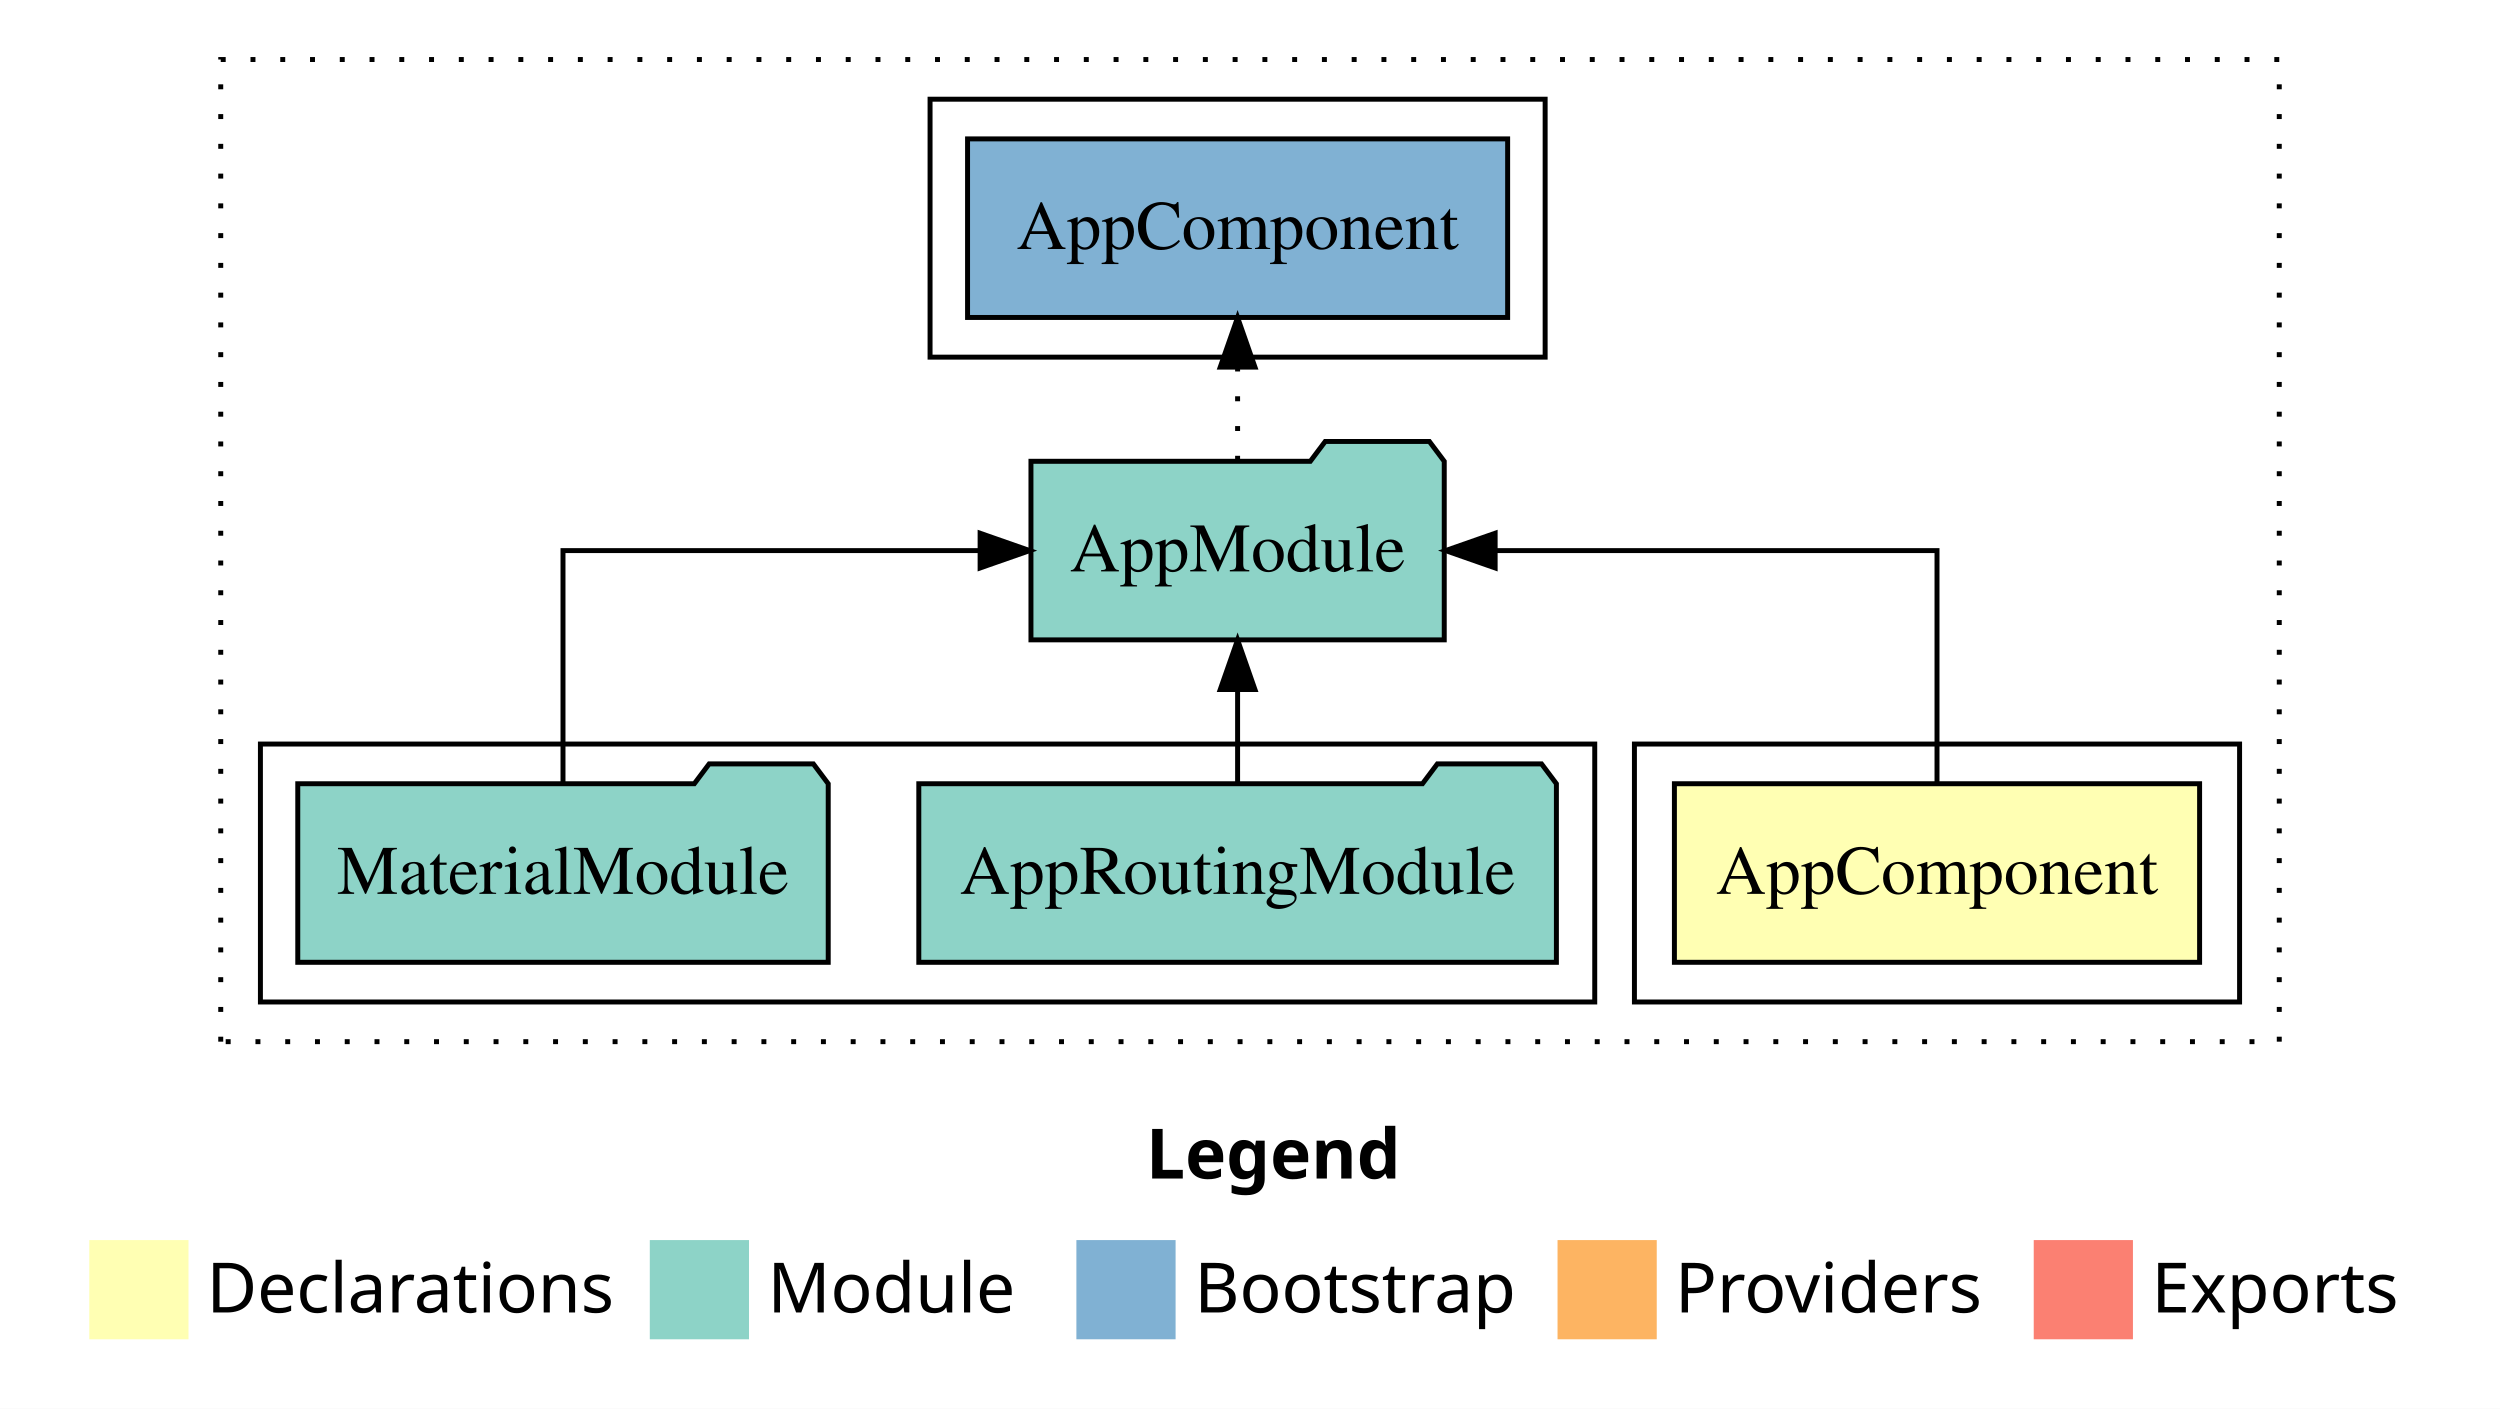
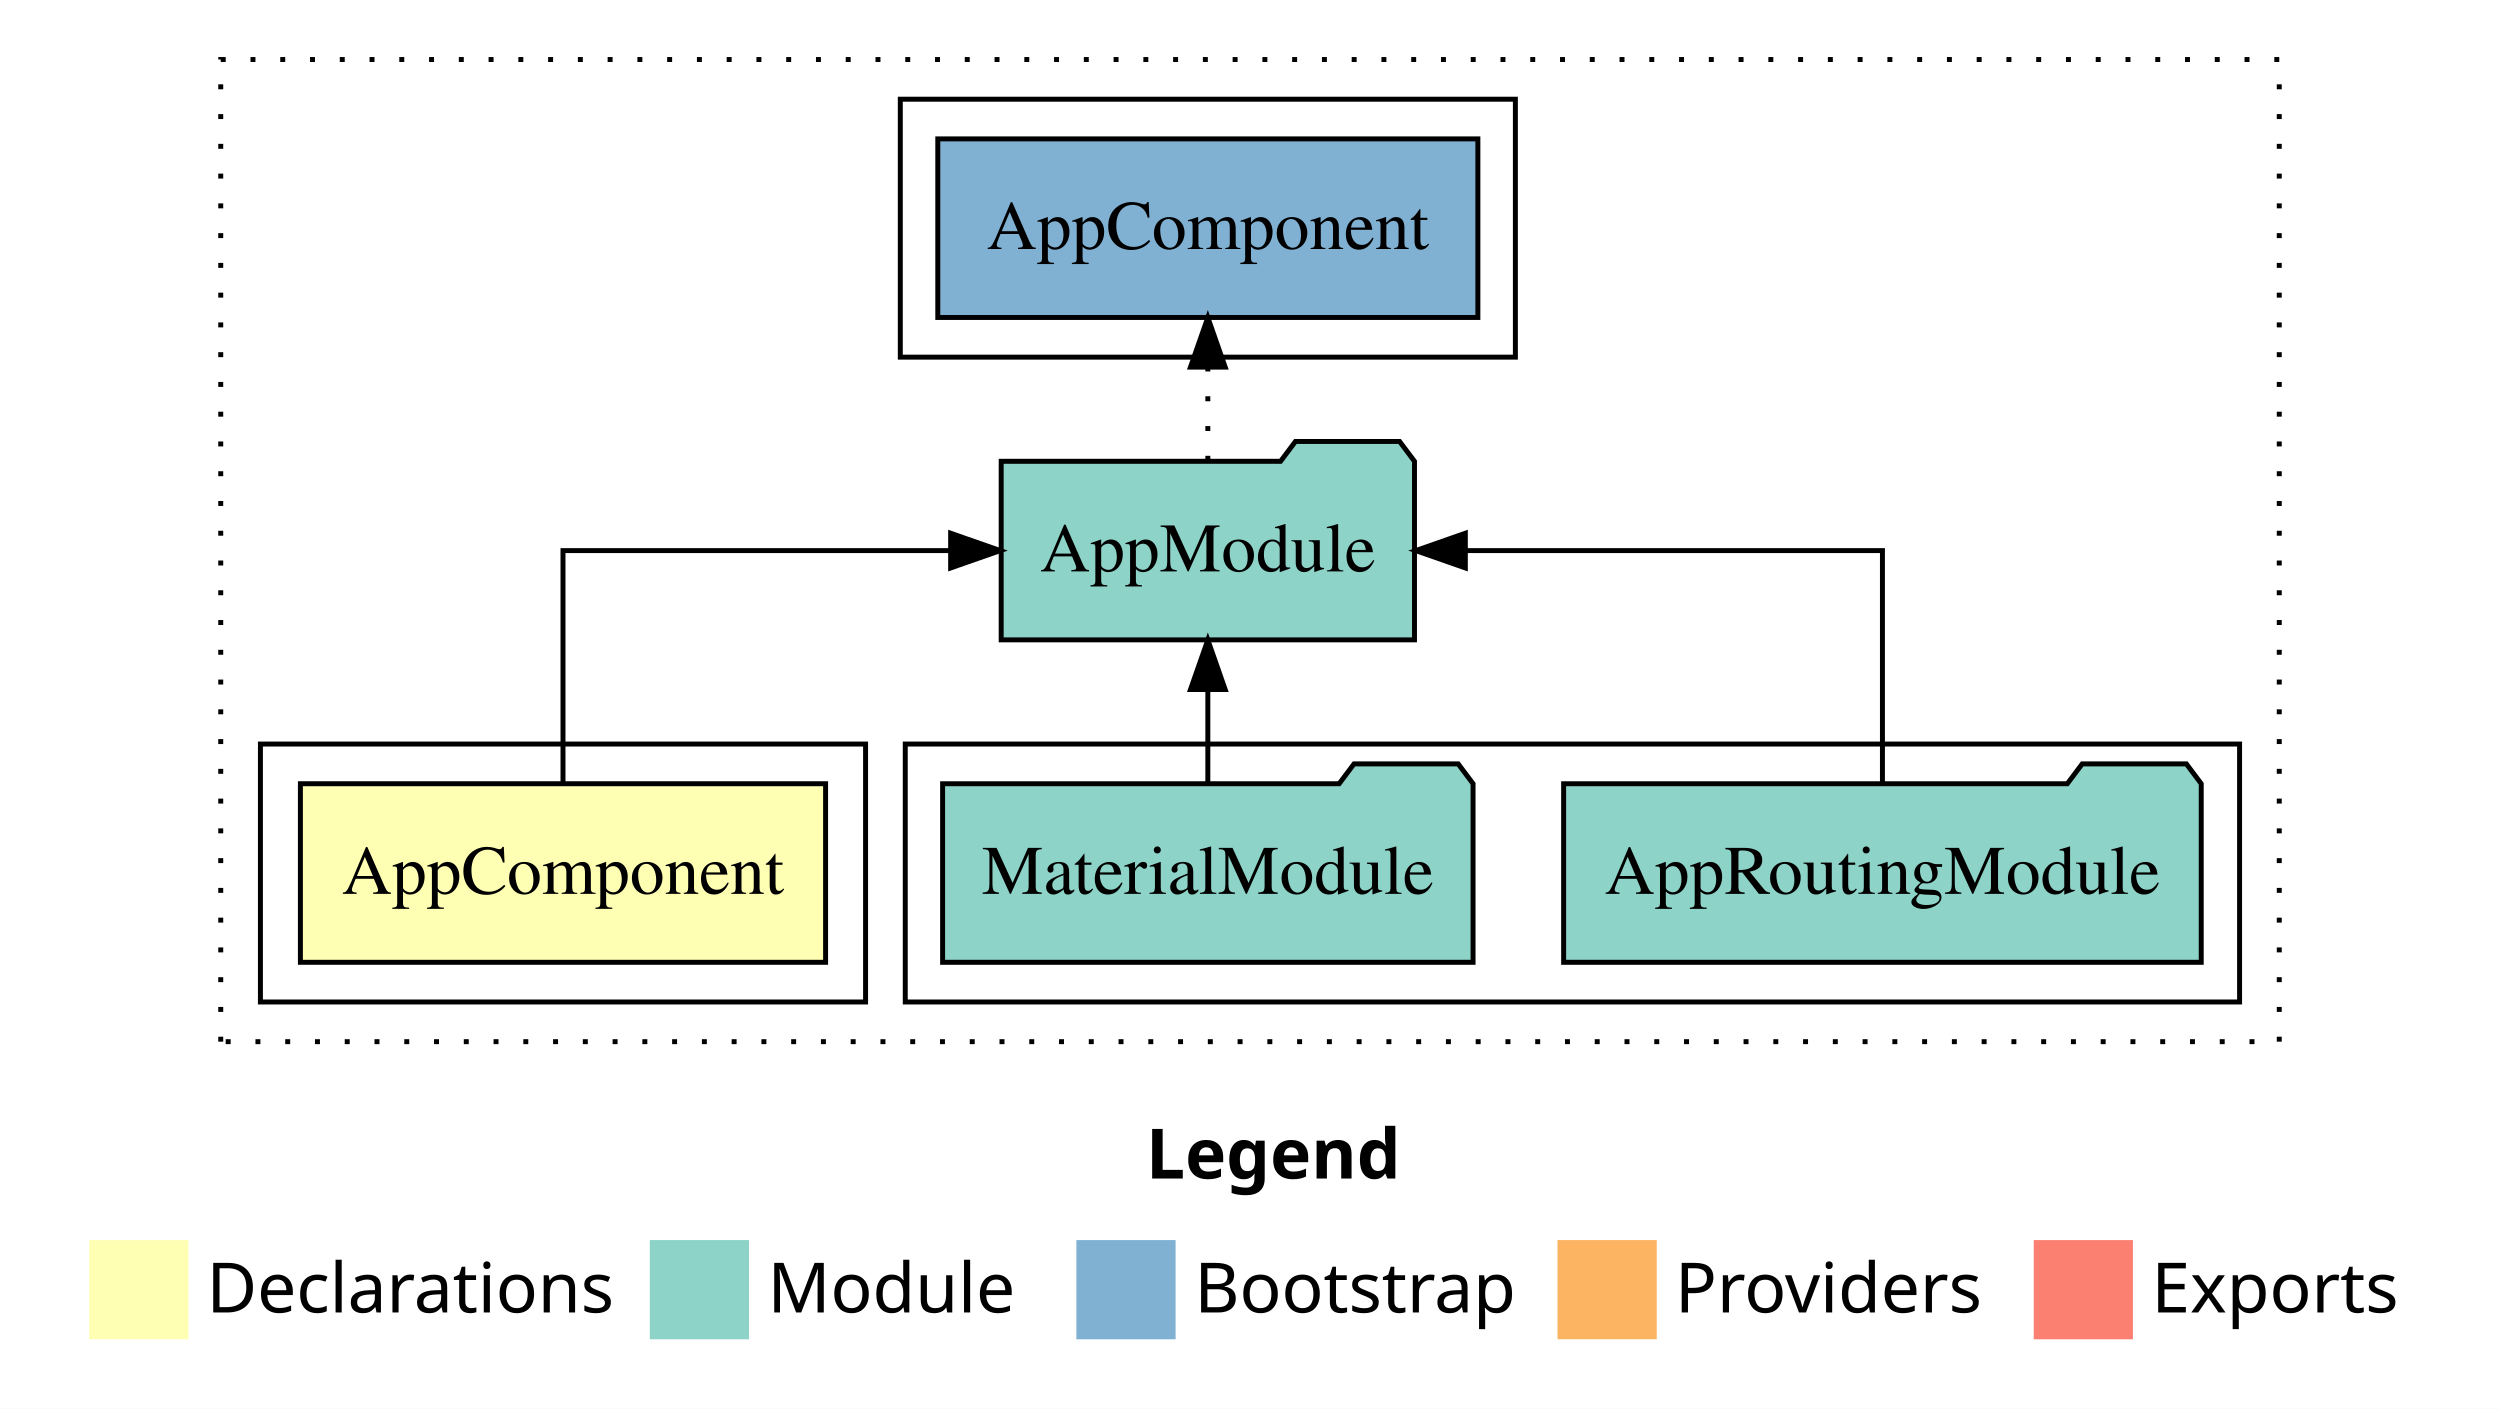
<svg xmlns="http://www.w3.org/2000/svg" width="504pt" height="284pt" viewBox="0.00 0.00 504.00 284.00">
  <g id="graph0" class="graph" transform="scale(1 1) rotate(0) translate(4 280)">
    <polygon fill="white" stroke="transparent" points="-4,4 -4,-280 500,-280 500,4 -4,4" />
    <text text-anchor="start" x="227.01" y="-42.4" font-family="Times-12" font-weight="bold" font-size="14.00">Legend</text>
    <polygon fill="#ffffb3" stroke="transparent" points="14,-10 14,-30 34,-30 34,-10 14,-10" />
    <text text-anchor="start" x="37.63" y="-15.4" font-family="Times-12" font-size="14.00">  Declarations</text>
    <polygon fill="#8dd3c7" stroke="transparent" points="127,-10 127,-30 147,-30 147,-10 127,-10" />
    <text text-anchor="start" x="150.73" y="-15.4" font-family="Times-12" font-size="14.00">  Module</text>
    <polygon fill="#80b1d3" stroke="transparent" points="213,-10 213,-30 233,-30 233,-10 213,-10" />
    <text text-anchor="start" x="236.78" y="-15.4" font-family="Times-12" font-size="14.00">  Bootstrap</text>
    <polygon fill="#fdb462" stroke="transparent" points="310,-10 310,-30 330,-30 330,-10 310,-10" />
    <text text-anchor="start" x="333.67" y="-15.4" font-family="Times-12" font-size="14.00">  Providers</text>
    <polygon fill="#fb8072" stroke="transparent" points="406,-10 406,-30 426,-30 426,-10 406,-10" />
    <text text-anchor="start" x="429.73" y="-15.4" font-family="Times-12" font-size="14.00">  Exports</text>
    <g id="clust1" class="cluster">
      <polygon fill="none" stroke="black" stroke-dasharray="1,5" points="40.5,-70 40.5,-268 455.5,-268 455.5,-70 40.5,-70" />
    </g>
+     <g id="clust4" class="cluster">
+       <polygon fill="none" stroke="black" points="178.5,-78 178.5,-130 447.5,-130 447.5,-78 178.5,-78" />
+     </g>
    <g id="clust6" class="cluster">
-       <polygon fill="none" stroke="black" points="183.5,-208 183.5,-260 307.5,-260 307.5,-208 183.5,-208" />
+       <polygon fill="none" stroke="black" points="177.5,-208 177.5,-260 301.5,-260 301.5,-208 177.5,-208" />
    </g>
    <g id="clust2" class="cluster">
-       <polygon fill="none" stroke="black" points="325.5,-78 325.5,-130 447.5,-130 447.5,-78 325.5,-78" />
-     </g>
-     <g id="clust4" class="cluster">
-       <polygon fill="none" stroke="black" points="48.5,-78 48.5,-130 317.5,-130 317.5,-78 48.5,-78" />
+       <polygon fill="none" stroke="black" points="48.5,-78 48.5,-130 170.5,-130 170.5,-78 48.5,-78" />
    </g>
    <g id="node1" class="node">
-       <polygon fill="#ffffb3" stroke="black" points="439.44,-122 333.56,-122 333.56,-86 439.44,-86 439.44,-122" />
-       <text text-anchor="middle" x="386.5" y="-99.8" font-family="Times,serif" font-size="14.00">AppComponent</text>
+       <polygon fill="#ffffb3" stroke="black" points="162.44,-122 56.56,-122 56.56,-86 162.44,-86 162.44,-122" />
+       <text text-anchor="middle" x="109.5" y="-99.8" font-family="Times,serif" font-size="14.00">AppComponent</text>
    </g>
    <g id="node2" class="node">
-       <polygon fill="#8dd3c7" stroke="black" points="287.16,-187 284.16,-191 263.16,-191 260.16,-187 203.84,-187 203.84,-151 287.16,-151 287.16,-187" />
-       <text text-anchor="middle" x="245.5" y="-164.8" font-family="Times,serif" font-size="14.00">AppModule</text>
+       <polygon fill="#8dd3c7" stroke="black" points="281.16,-187 278.16,-191 257.16,-191 254.16,-187 197.84,-187 197.84,-151 281.16,-151 281.16,-187" />
+       <text text-anchor="middle" x="239.5" y="-164.8" font-family="Times,serif" font-size="14.00">AppModule</text>
    </g>
    <g id="edge1" class="edge">
-       <path fill="none" stroke="black" d="M386.5,-122.11C386.5,-141.34 386.5,-169 386.5,-169 386.5,-169 297.42,-169 297.42,-169" />
-       <polygon fill="black" stroke="black" points="297.42,-165.5 287.42,-169 297.42,-172.5 297.42,-165.5" />
+       <path fill="none" stroke="black" d="M109.5,-122.11C109.5,-141.34 109.5,-169 109.5,-169 109.5,-169 187.65,-169 187.65,-169" />
+       <polygon fill="black" stroke="black" points="187.65,-172.5 197.65,-169 187.65,-165.5 187.65,-172.5" />
    </g>
    <g id="node5" class="node">
-       <polygon fill="#80b1d3" stroke="black" points="299.94,-252 191.06,-252 191.06,-216 299.94,-216 299.94,-252" />
-       <text text-anchor="middle" x="245.5" y="-229.8" font-family="Times,serif" font-size="14.00">AppComponent </text>
+       <polygon fill="#80b1d3" stroke="black" points="293.94,-252 185.06,-252 185.06,-216 293.94,-216 293.94,-252" />
+       <text text-anchor="middle" x="239.5" y="-229.8" font-family="Times,serif" font-size="14.00">AppComponent </text>
    </g>
    <g id="edge4" class="edge">
-       <path fill="none" stroke="black" stroke-dasharray="1,5" d="M245.5,-187.11C245.5,-187.11 245.5,-205.99 245.5,-205.99" />
-       <polygon fill="black" stroke="black" points="242,-205.99 245.5,-215.99 249,-205.99 242,-205.99" />
+       <path fill="none" stroke="black" stroke-dasharray="1,5" d="M239.5,-187.11C239.5,-187.11 239.5,-205.99 239.5,-205.99" />
+       <polygon fill="black" stroke="black" points="236,-205.99 239.5,-215.99 243,-205.99 236,-205.99" />
    </g>
    <g id="node3" class="node">
-       <polygon fill="#8dd3c7" stroke="black" points="309.77,-122 306.77,-126 285.77,-126 282.77,-122 181.23,-122 181.23,-86 309.77,-86 309.77,-122" />
-       <text text-anchor="middle" x="245.5" y="-99.8" font-family="Times,serif" font-size="14.00">AppRoutingModule</text>
+       <polygon fill="#8dd3c7" stroke="black" points="439.77,-122 436.77,-126 415.77,-126 412.77,-122 311.23,-122 311.23,-86 439.77,-86 439.77,-122" />
+       <text text-anchor="middle" x="375.5" y="-99.8" font-family="Times,serif" font-size="14.00">AppRoutingModule</text>
    </g>
    <g id="edge2" class="edge">
-       <path fill="none" stroke="black" d="M245.5,-122.11C245.5,-122.11 245.5,-140.99 245.5,-140.99" />
-       <polygon fill="black" stroke="black" points="242,-140.99 245.5,-150.99 249,-140.99 242,-140.99" />
+       <path fill="none" stroke="black" d="M375.5,-122.11C375.5,-141.34 375.5,-169 375.5,-169 375.5,-169 291.41,-169 291.41,-169" />
+       <polygon fill="black" stroke="black" points="291.41,-165.5 281.41,-169 291.41,-172.5 291.41,-165.5" />
    </g>
    <g id="node4" class="node">
-       <polygon fill="#8dd3c7" stroke="black" points="162.97,-122 159.97,-126 138.97,-126 135.97,-122 56.03,-122 56.03,-86 162.97,-86 162.97,-122" />
-       <text text-anchor="middle" x="109.5" y="-99.8" font-family="Times,serif" font-size="14.00">MaterialModule</text>
+       <polygon fill="#8dd3c7" stroke="black" points="292.97,-122 289.97,-126 268.97,-126 265.97,-122 186.03,-122 186.03,-86 292.97,-86 292.97,-122" />
+       <text text-anchor="middle" x="239.5" y="-99.8" font-family="Times,serif" font-size="14.00">MaterialModule</text>
    </g>
    <g id="edge3" class="edge">
-       <path fill="none" stroke="black" d="M109.5,-122.11C109.5,-141.34 109.5,-169 109.5,-169 109.5,-169 193.59,-169 193.59,-169" />
-       <polygon fill="black" stroke="black" points="193.59,-172.5 203.59,-169 193.59,-165.5 193.59,-172.5" />
+       <path fill="none" stroke="black" d="M239.5,-122.11C239.5,-122.11 239.5,-140.99 239.5,-140.99" />
+       <polygon fill="black" stroke="black" points="236,-140.99 239.5,-150.99 243,-140.99 236,-140.99" />
    </g>
  </g>
</svg>
